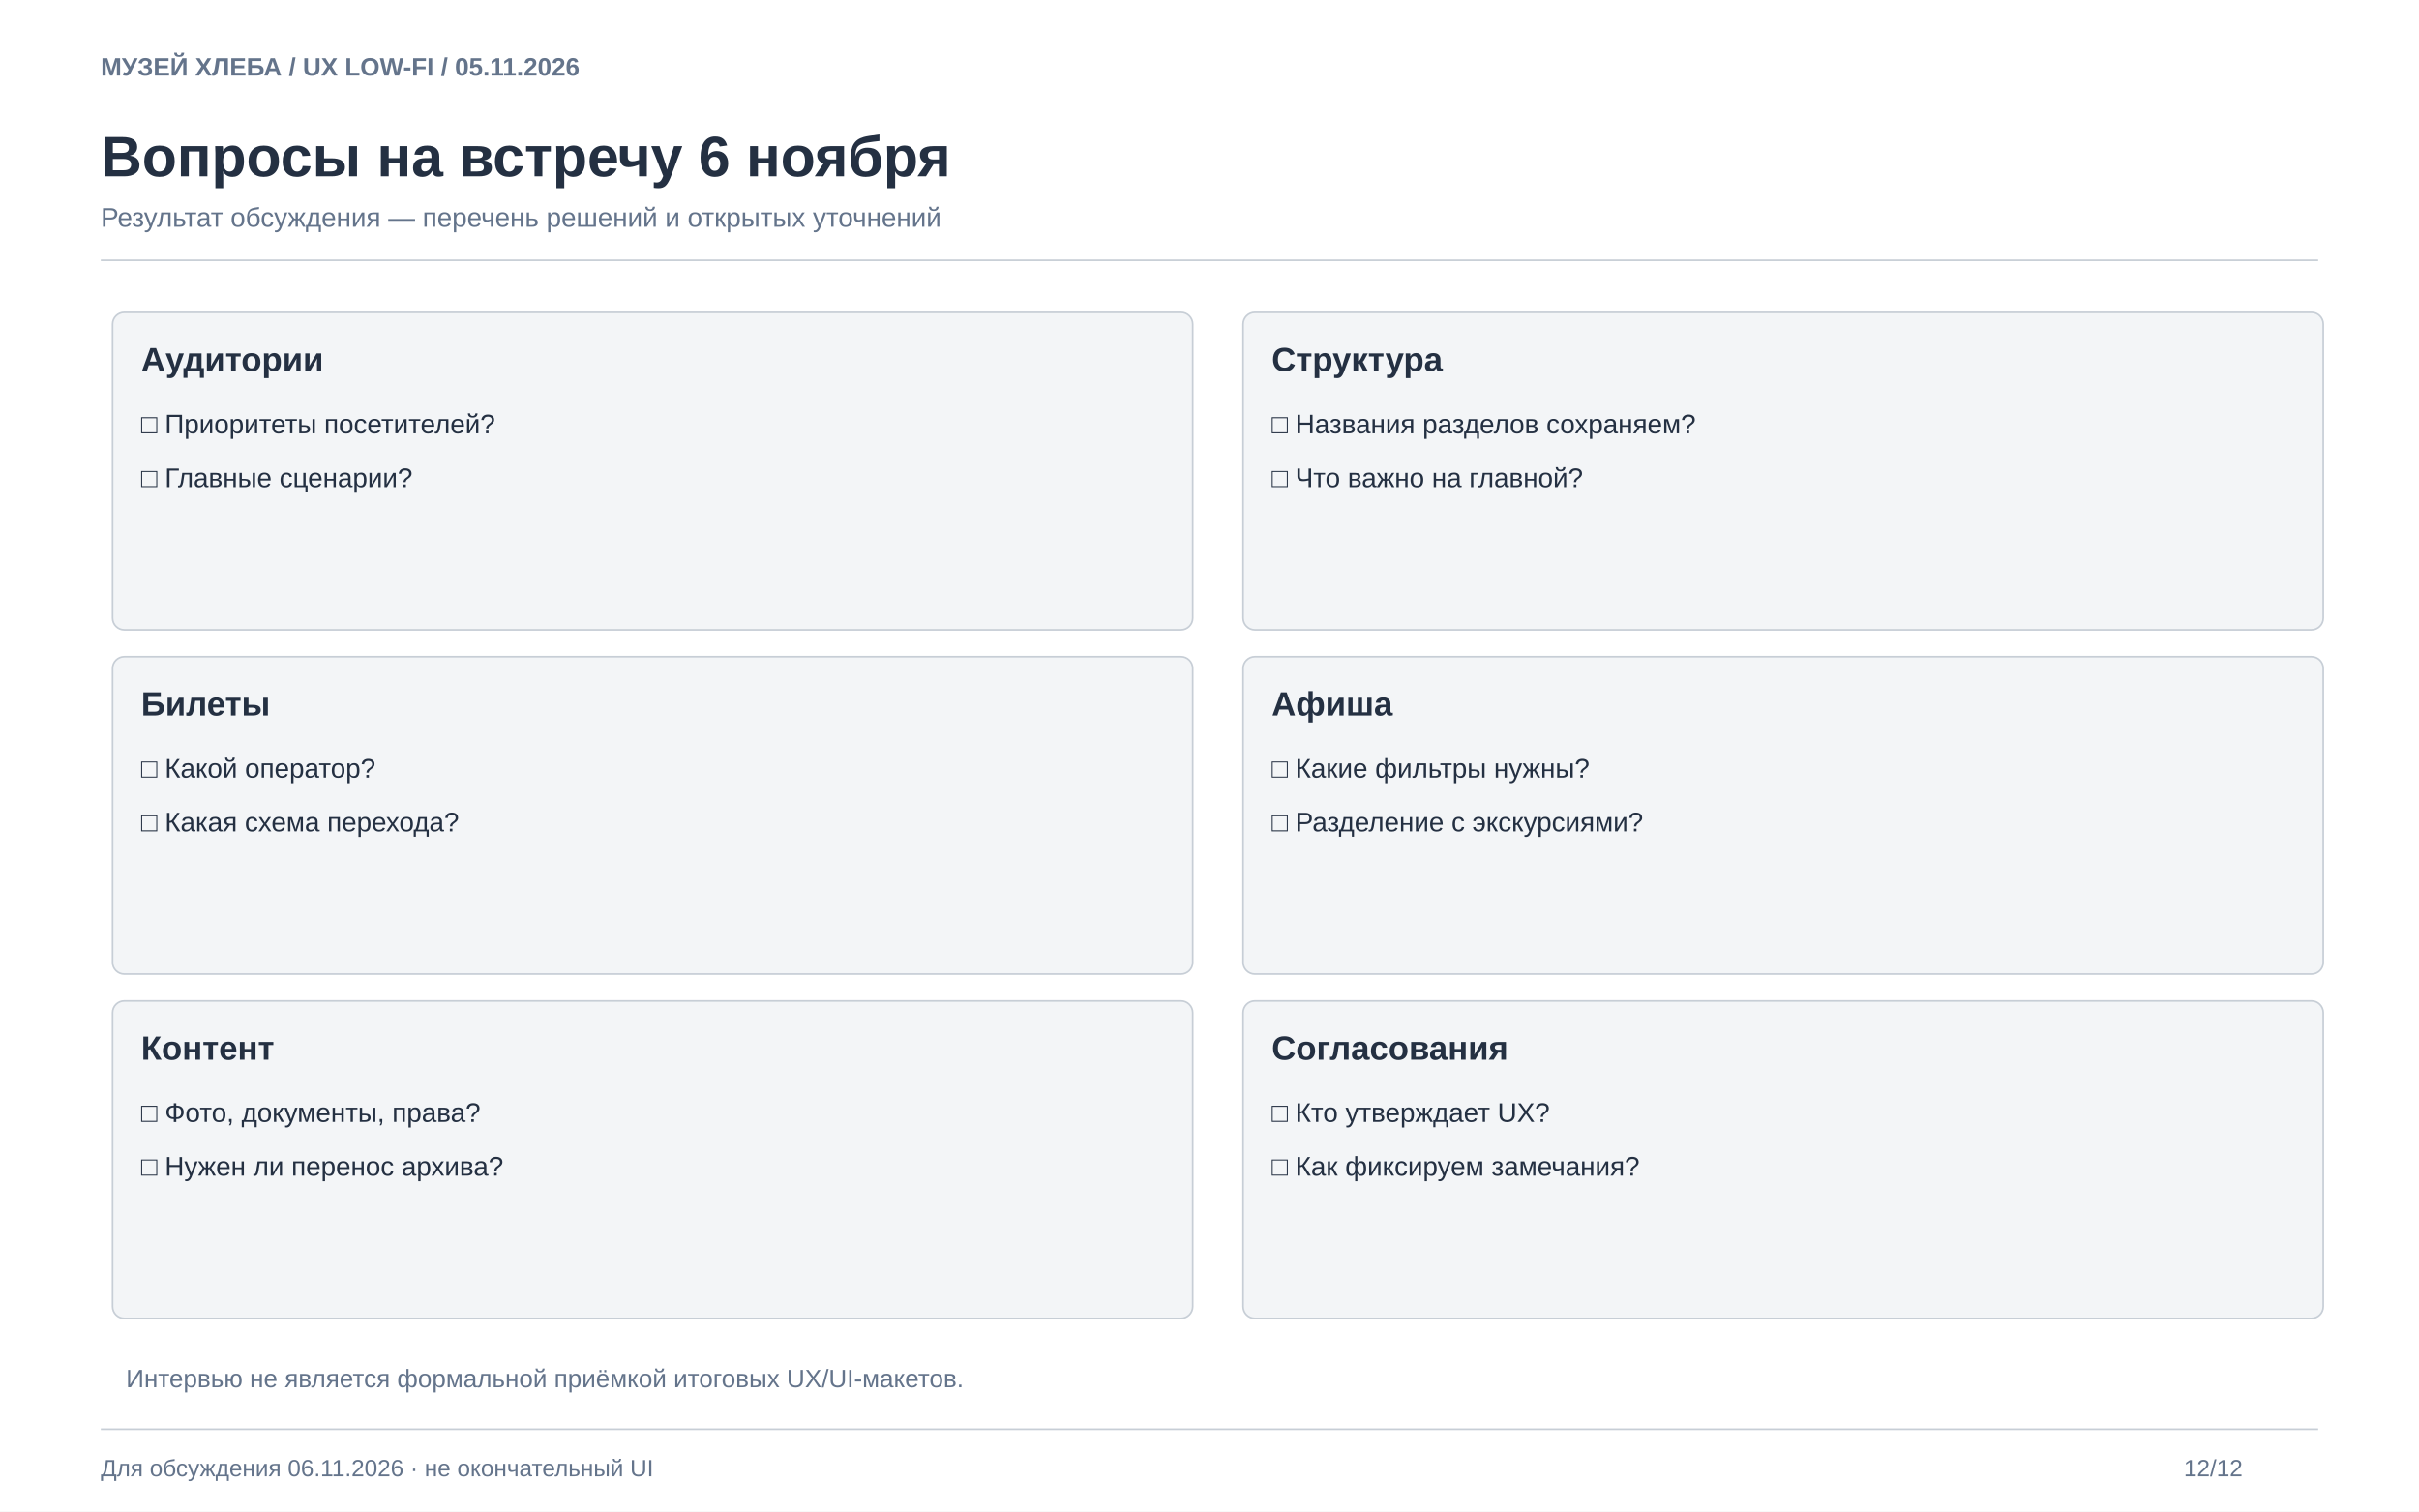
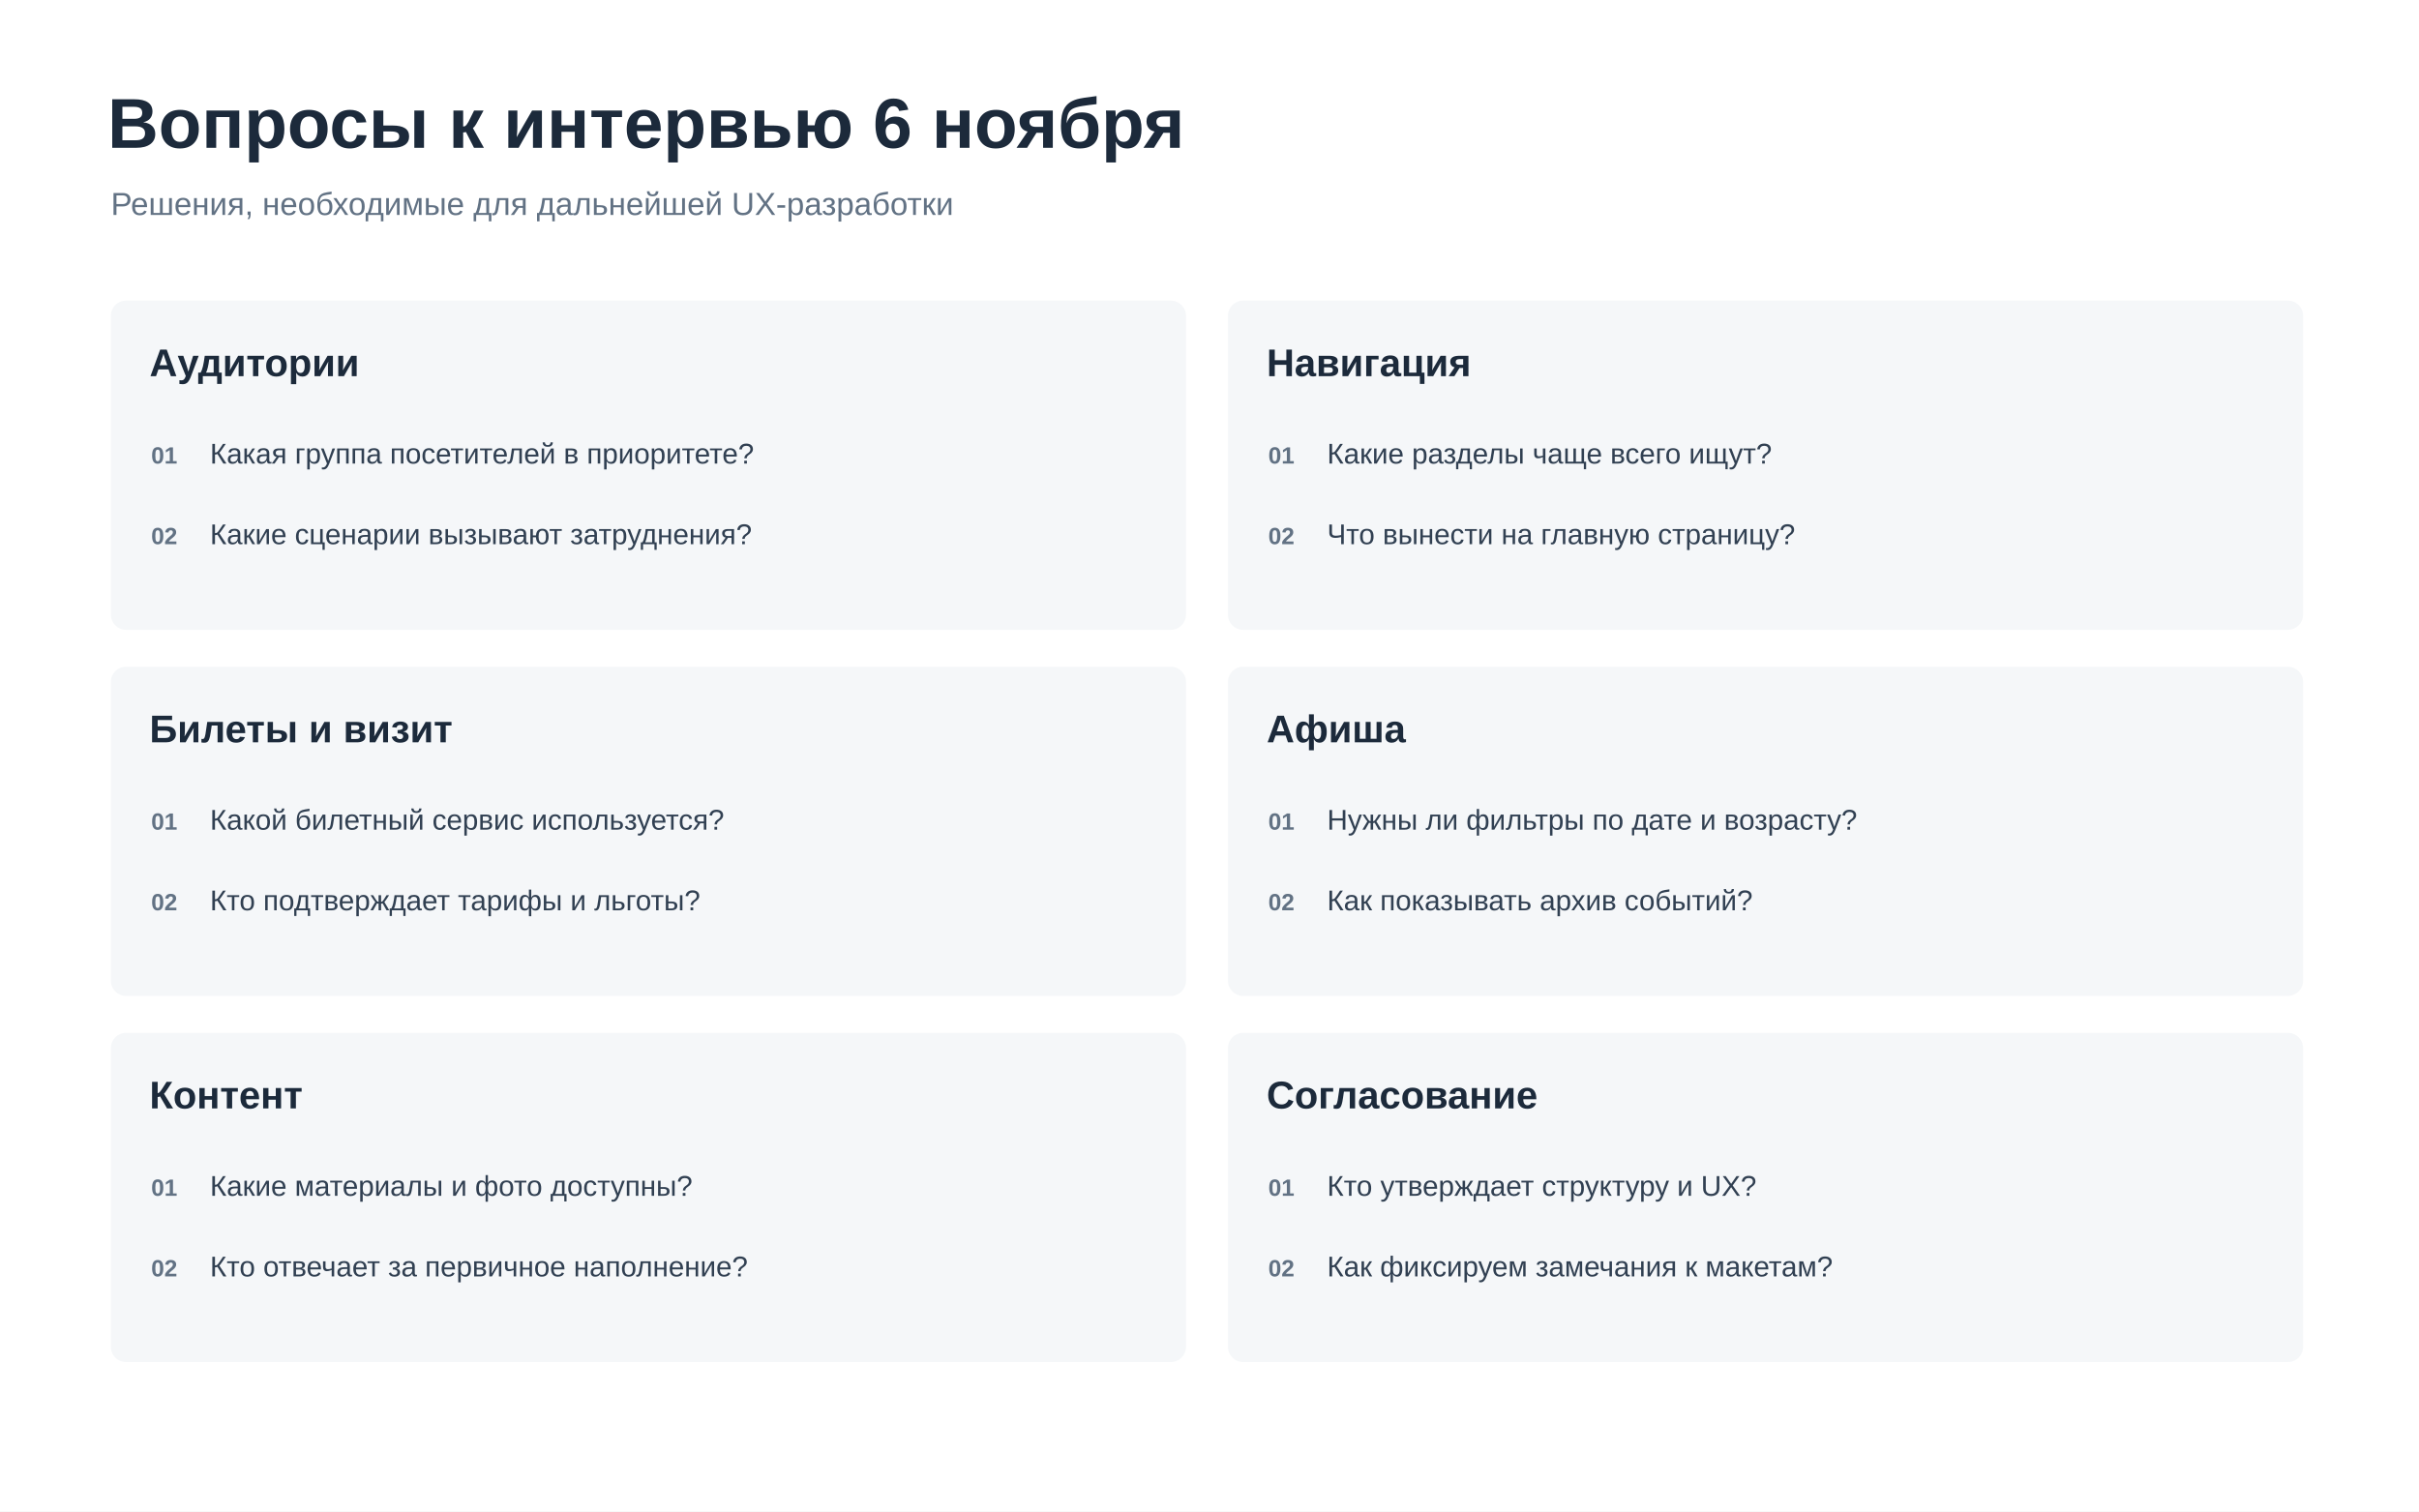
<svg xmlns="http://www.w3.org/2000/svg" width="1440" height="900" viewBox="0 0 1440 900">
-   <rect x="0" y="0" width="1440" height="900" rx="0" fill="#fff" />
-   <text x="60" y="45" font-family="Arial" font-size="15" font-weight="700" fill="#64748b">МУЗЕЙ ХЛЕБА  /  UX LOW-FI  /  05.11.2026</text>
-   <text x="60" y="105" font-family="Arial" font-size="34" font-weight="700" fill="#243042">Вопросы на встречу 6 ноября</text>
-   <text x="60" y="135" font-family="Arial" font-size="16" font-weight="400" fill="#64748b">Результат обсуждения — перечень решений и открытых уточнений</text>
-   <line x1="60" y1="155" x2="1380" y2="155" stroke="#c7ced6" />
-   <line x1="60" y1="851" x2="1380" y2="851" stroke="#c7ced6" />
-   <text x="60" y="879" font-family="Arial" font-size="14" font-weight="400" fill="#64748b">Для обсуждения 06.11.2026 · не окончательный UI</text>
-   <text x="1300" y="879" font-family="Arial" font-size="14" font-weight="400" fill="#64748b">12/12</text>
-   <rect x="67" y="186" width="643" height="189" rx="7" fill="#f3f5f7" stroke="#c7ced6" />
-   <text x="84" y="221" font-family="Arial" font-size="20" font-weight="700" fill="#243042">Аудитории</text>
-   <text x="84" y="258" font-family="Arial" font-size="16" font-weight="400" fill="#243042">□ Приоритеты посетителей?</text>
-   <text x="84" y="290" font-family="Arial" font-size="16" font-weight="400" fill="#243042">□ Главные сценарии?</text>
-   <rect x="740" y="186" width="643" height="189" rx="7" fill="#f3f5f7" stroke="#c7ced6" />
-   <text x="757" y="221" font-family="Arial" font-size="20" font-weight="700" fill="#243042">Структура</text>
-   <text x="757" y="258" font-family="Arial" font-size="16" font-weight="400" fill="#243042">□ Названия разделов сохраняем?</text>
-   <text x="757" y="290" font-family="Arial" font-size="16" font-weight="400" fill="#243042">□ Что важно на главной?</text>
-   <rect x="67" y="391" width="643" height="189" rx="7" fill="#f3f5f7" stroke="#c7ced6" />
-   <text x="84" y="426" font-family="Arial" font-size="20" font-weight="700" fill="#243042">Билеты</text>
-   <text x="84" y="463" font-family="Arial" font-size="16" font-weight="400" fill="#243042">□ Какой оператор?</text>
-   <text x="84" y="495" font-family="Arial" font-size="16" font-weight="400" fill="#243042">□ Какая схема перехода?</text>
-   <rect x="740" y="391" width="643" height="189" rx="7" fill="#f3f5f7" stroke="#c7ced6" />
-   <text x="757" y="426" font-family="Arial" font-size="20" font-weight="700" fill="#243042">Афиша</text>
-   <text x="757" y="463" font-family="Arial" font-size="16" font-weight="400" fill="#243042">□ Какие фильтры нужны?</text>
-   <text x="757" y="495" font-family="Arial" font-size="16" font-weight="400" fill="#243042">□ Разделение с экскурсиями?</text>
-   <rect x="67" y="596" width="643" height="189" rx="7" fill="#f3f5f7" stroke="#c7ced6" />
-   <text x="84" y="631" font-family="Arial" font-size="20" font-weight="700" fill="#243042">Контент</text>
-   <text x="84" y="668" font-family="Arial" font-size="16" font-weight="400" fill="#243042">□ Фото, документы, права?</text>
-   <text x="84" y="700" font-family="Arial" font-size="16" font-weight="400" fill="#243042">□ Нужен ли перенос архива?</text>
-   <rect x="740" y="596" width="643" height="189" rx="7" fill="#f3f5f7" stroke="#c7ced6" />
-   <text x="757" y="631" font-family="Arial" font-size="20" font-weight="700" fill="#243042">Согласования</text>
-   <text x="757" y="668" font-family="Arial" font-size="16" font-weight="400" fill="#243042">□ Кто утверждает UX?</text>
-   <text x="757" y="700" font-family="Arial" font-size="16" font-weight="400" fill="#243042">□ Как фиксируем замечания?</text>
-   <text x="75" y="826" font-family="Arial" font-size="15" font-weight="400" fill="#64748b">Интервью не является формальной приёмкой итоговых UX/UI-макетов.</text>
+   <rect x="0" y="0" width="1440" height="900" rx="0" fill="#ffffff" />
+   <text x="64" y="88" font-family="Arial,Helvetica,sans-serif" font-size="42" font-weight="700" fill="#1c2a3b">Вопросы к интервью 6 ноября</text>
+   <text x="66" y="128" font-family="Arial,Helvetica,sans-serif" font-size="19" font-weight="400" fill="#627284">Решения, необходимые для дальнейшей UX-разработки</text>
+   <rect x="66" y="179" width="640" height="196" rx="9" fill="#f5f7f9" />
+   <text x="89" y="224" font-family="Arial,Helvetica,sans-serif" font-size="23" font-weight="700" fill="#1c2a3b">Аудитории</text>
+   <text x="90" y="276" font-family="Arial,Helvetica,sans-serif" font-size="14" font-weight="700" fill="#627284">01</text>
+   <text x="125" y="276" font-family="Arial,Helvetica,sans-serif" font-size="17" font-weight="400" fill="#314052">Какая группа посетителей в приоритете?</text>
+   <text x="90" y="324" font-family="Arial,Helvetica,sans-serif" font-size="14" font-weight="700" fill="#627284">02</text>
+   <text x="125" y="324" font-family="Arial,Helvetica,sans-serif" font-size="17" font-weight="400" fill="#314052">Какие сценарии вызывают затруднения?</text>
+   <rect x="731" y="179" width="640" height="196" rx="9" fill="#f5f7f9" />
+   <text x="754" y="224" font-family="Arial,Helvetica,sans-serif" font-size="23" font-weight="700" fill="#1c2a3b">Навигация</text>
+   <text x="755" y="276" font-family="Arial,Helvetica,sans-serif" font-size="14" font-weight="700" fill="#627284">01</text>
+   <text x="790" y="276" font-family="Arial,Helvetica,sans-serif" font-size="17" font-weight="400" fill="#314052">Какие разделы чаще всего ищут?</text>
+   <text x="755" y="324" font-family="Arial,Helvetica,sans-serif" font-size="14" font-weight="700" fill="#627284">02</text>
+   <text x="790" y="324" font-family="Arial,Helvetica,sans-serif" font-size="17" font-weight="400" fill="#314052">Что вынести на главную страницу?</text>
+   <rect x="66" y="397" width="640" height="196" rx="9" fill="#f5f7f9" />
+   <text x="89" y="442" font-family="Arial,Helvetica,sans-serif" font-size="23" font-weight="700" fill="#1c2a3b">Билеты и визит</text>
+   <text x="90" y="494" font-family="Arial,Helvetica,sans-serif" font-size="14" font-weight="700" fill="#627284">01</text>
+   <text x="125" y="494" font-family="Arial,Helvetica,sans-serif" font-size="17" font-weight="400" fill="#314052">Какой билетный сервис используется?</text>
+   <text x="90" y="542" font-family="Arial,Helvetica,sans-serif" font-size="14" font-weight="700" fill="#627284">02</text>
+   <text x="125" y="542" font-family="Arial,Helvetica,sans-serif" font-size="17" font-weight="400" fill="#314052">Кто подтверждает тарифы и льготы?</text>
+   <rect x="731" y="397" width="640" height="196" rx="9" fill="#f5f7f9" />
+   <text x="754" y="442" font-family="Arial,Helvetica,sans-serif" font-size="23" font-weight="700" fill="#1c2a3b">Афиша</text>
+   <text x="755" y="494" font-family="Arial,Helvetica,sans-serif" font-size="14" font-weight="700" fill="#627284">01</text>
+   <text x="790" y="494" font-family="Arial,Helvetica,sans-serif" font-size="17" font-weight="400" fill="#314052">Нужны ли фильтры по дате и возрасту?</text>
+   <text x="755" y="542" font-family="Arial,Helvetica,sans-serif" font-size="14" font-weight="700" fill="#627284">02</text>
+   <text x="790" y="542" font-family="Arial,Helvetica,sans-serif" font-size="17" font-weight="400" fill="#314052">Как показывать архив событий?</text>
+   <rect x="66" y="615" width="640" height="196" rx="9" fill="#f5f7f9" />
+   <text x="89" y="660" font-family="Arial,Helvetica,sans-serif" font-size="23" font-weight="700" fill="#1c2a3b">Контент</text>
+   <text x="90" y="712" font-family="Arial,Helvetica,sans-serif" font-size="14" font-weight="700" fill="#627284">01</text>
+   <text x="125" y="712" font-family="Arial,Helvetica,sans-serif" font-size="17" font-weight="400" fill="#314052">Какие материалы и фото доступны?</text>
+   <text x="90" y="760" font-family="Arial,Helvetica,sans-serif" font-size="14" font-weight="700" fill="#627284">02</text>
+   <text x="125" y="760" font-family="Arial,Helvetica,sans-serif" font-size="17" font-weight="400" fill="#314052">Кто отвечает за первичное наполнение?</text>
+   <rect x="731" y="615" width="640" height="196" rx="9" fill="#f5f7f9" />
+   <text x="754" y="660" font-family="Arial,Helvetica,sans-serif" font-size="23" font-weight="700" fill="#1c2a3b">Согласование</text>
+   <text x="755" y="712" font-family="Arial,Helvetica,sans-serif" font-size="14" font-weight="700" fill="#627284">01</text>
+   <text x="790" y="712" font-family="Arial,Helvetica,sans-serif" font-size="17" font-weight="400" fill="#314052">Кто утверждает структуру и UX?</text>
+   <text x="755" y="760" font-family="Arial,Helvetica,sans-serif" font-size="14" font-weight="700" fill="#627284">02</text>
+   <text x="790" y="760" font-family="Arial,Helvetica,sans-serif" font-size="17" font-weight="400" fill="#314052">Как фиксируем замечания к макетам?</text>
</svg>
